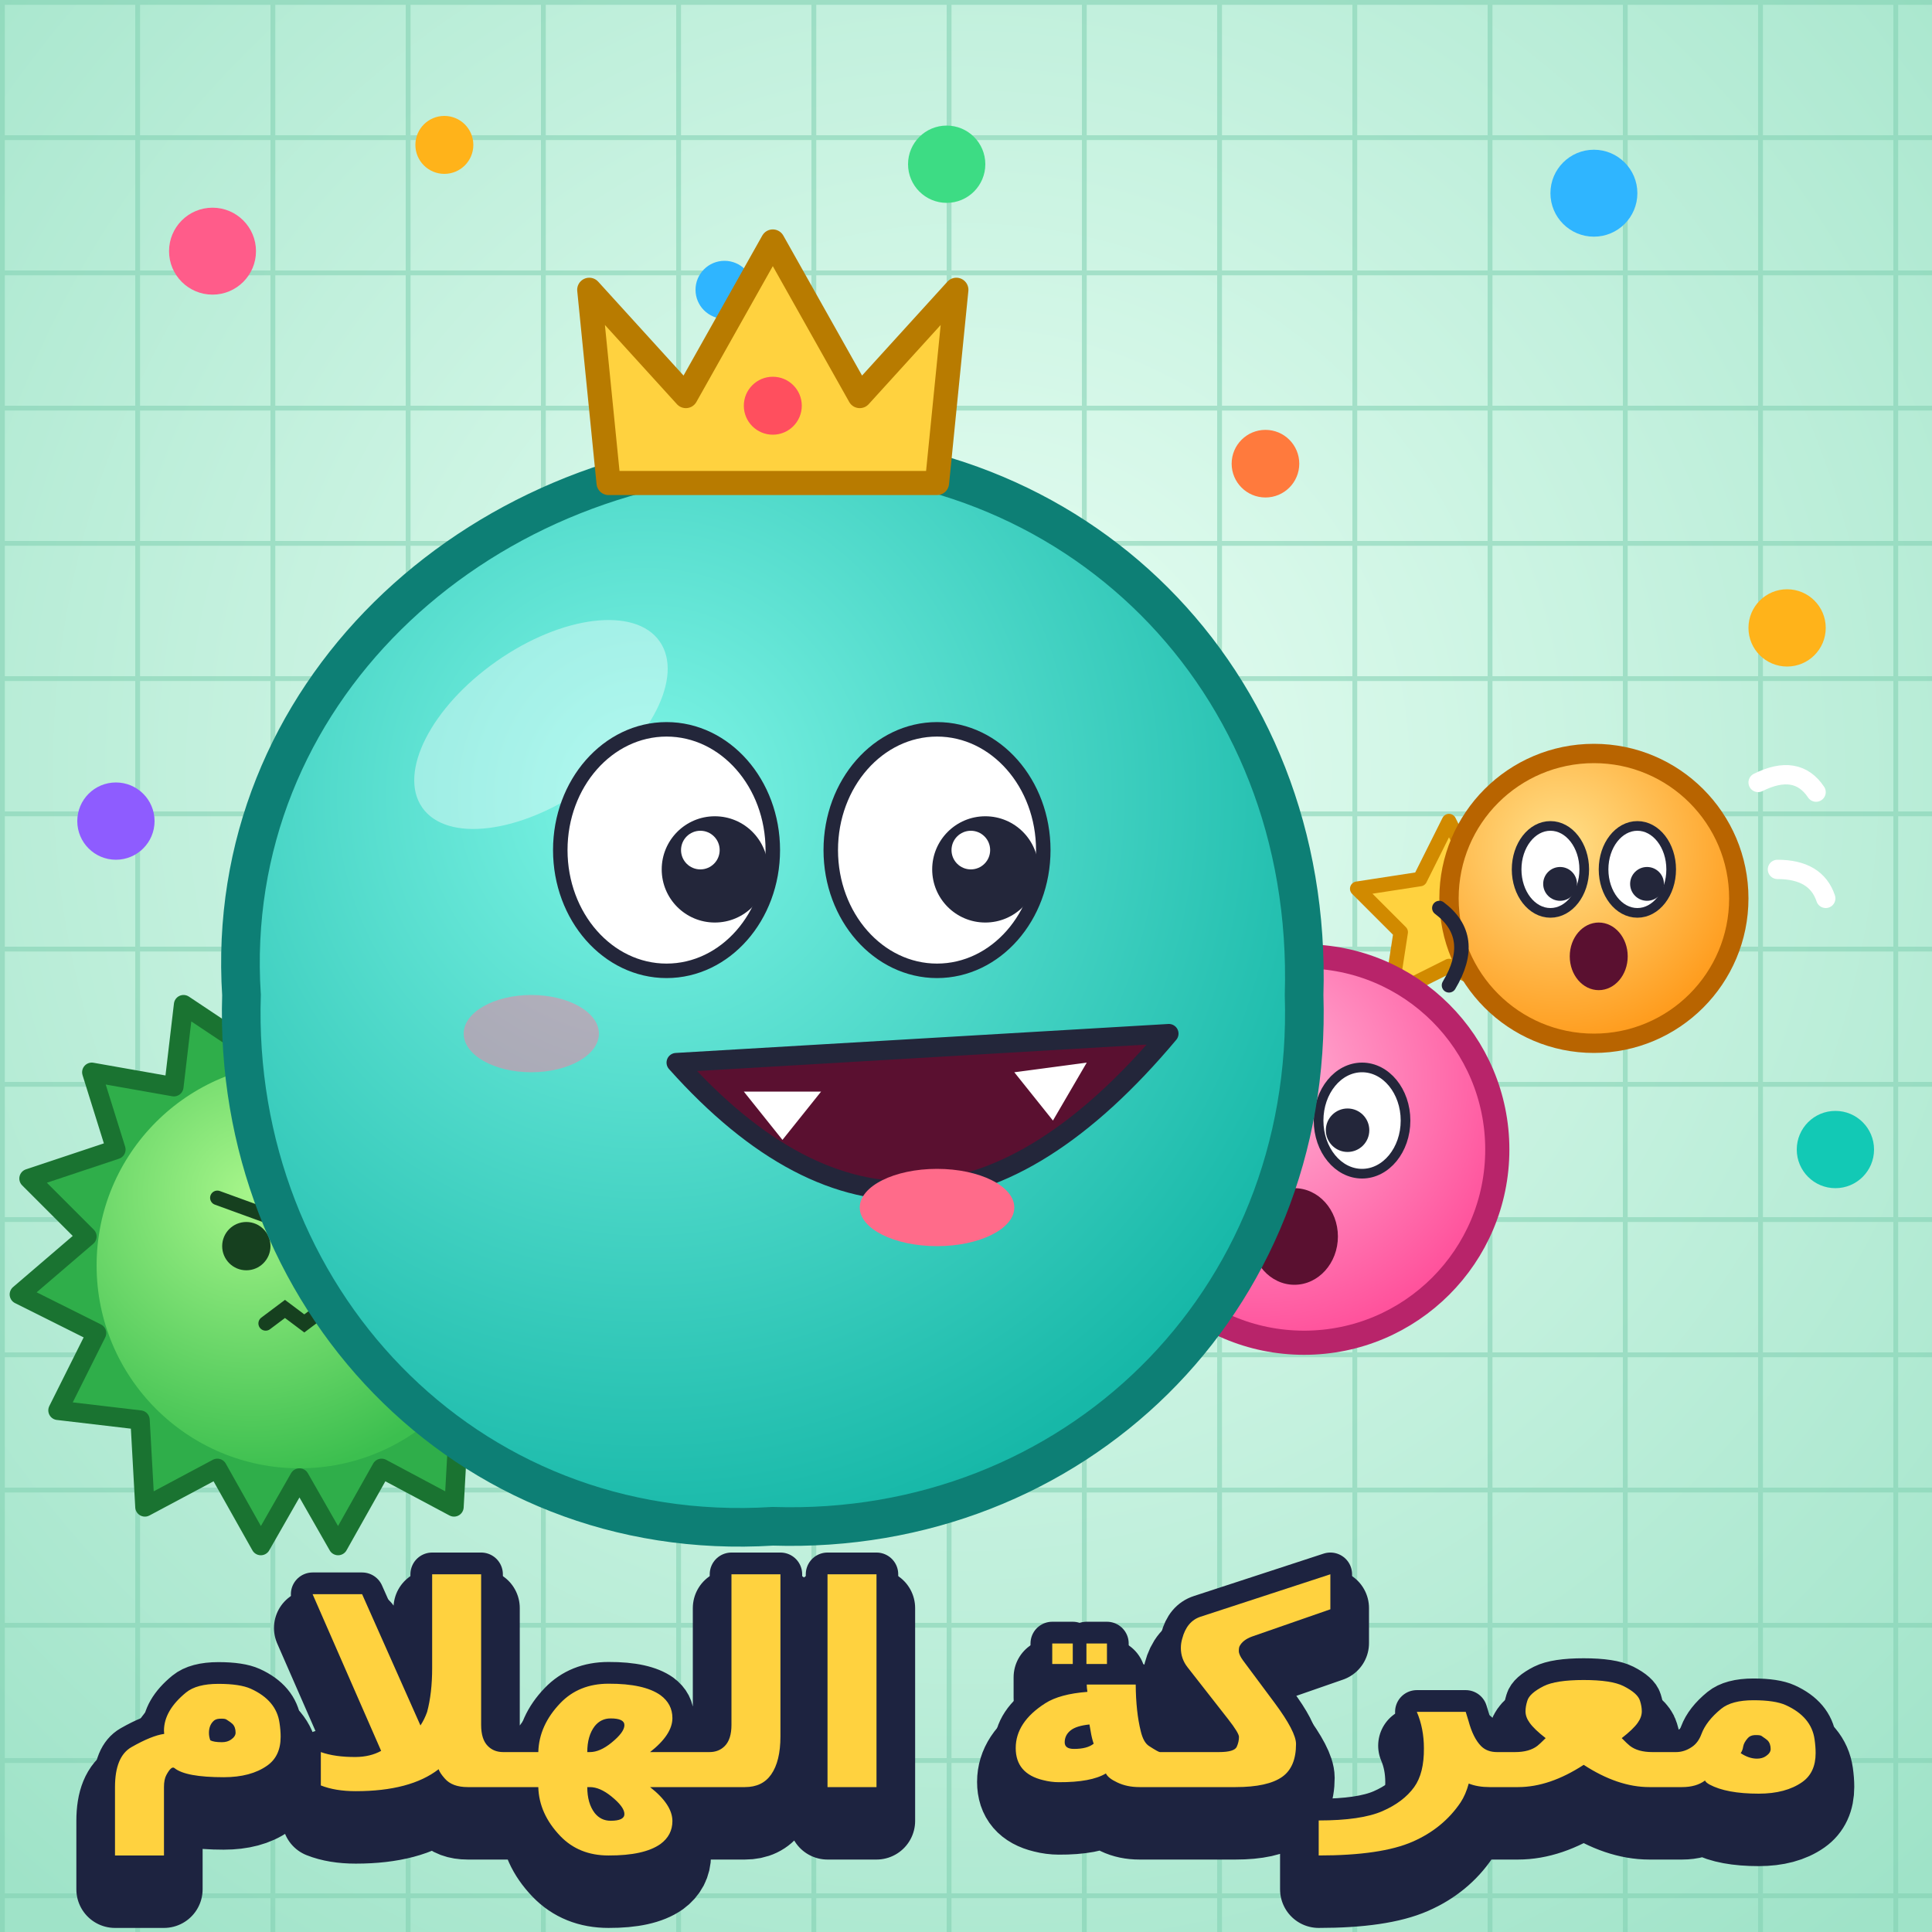
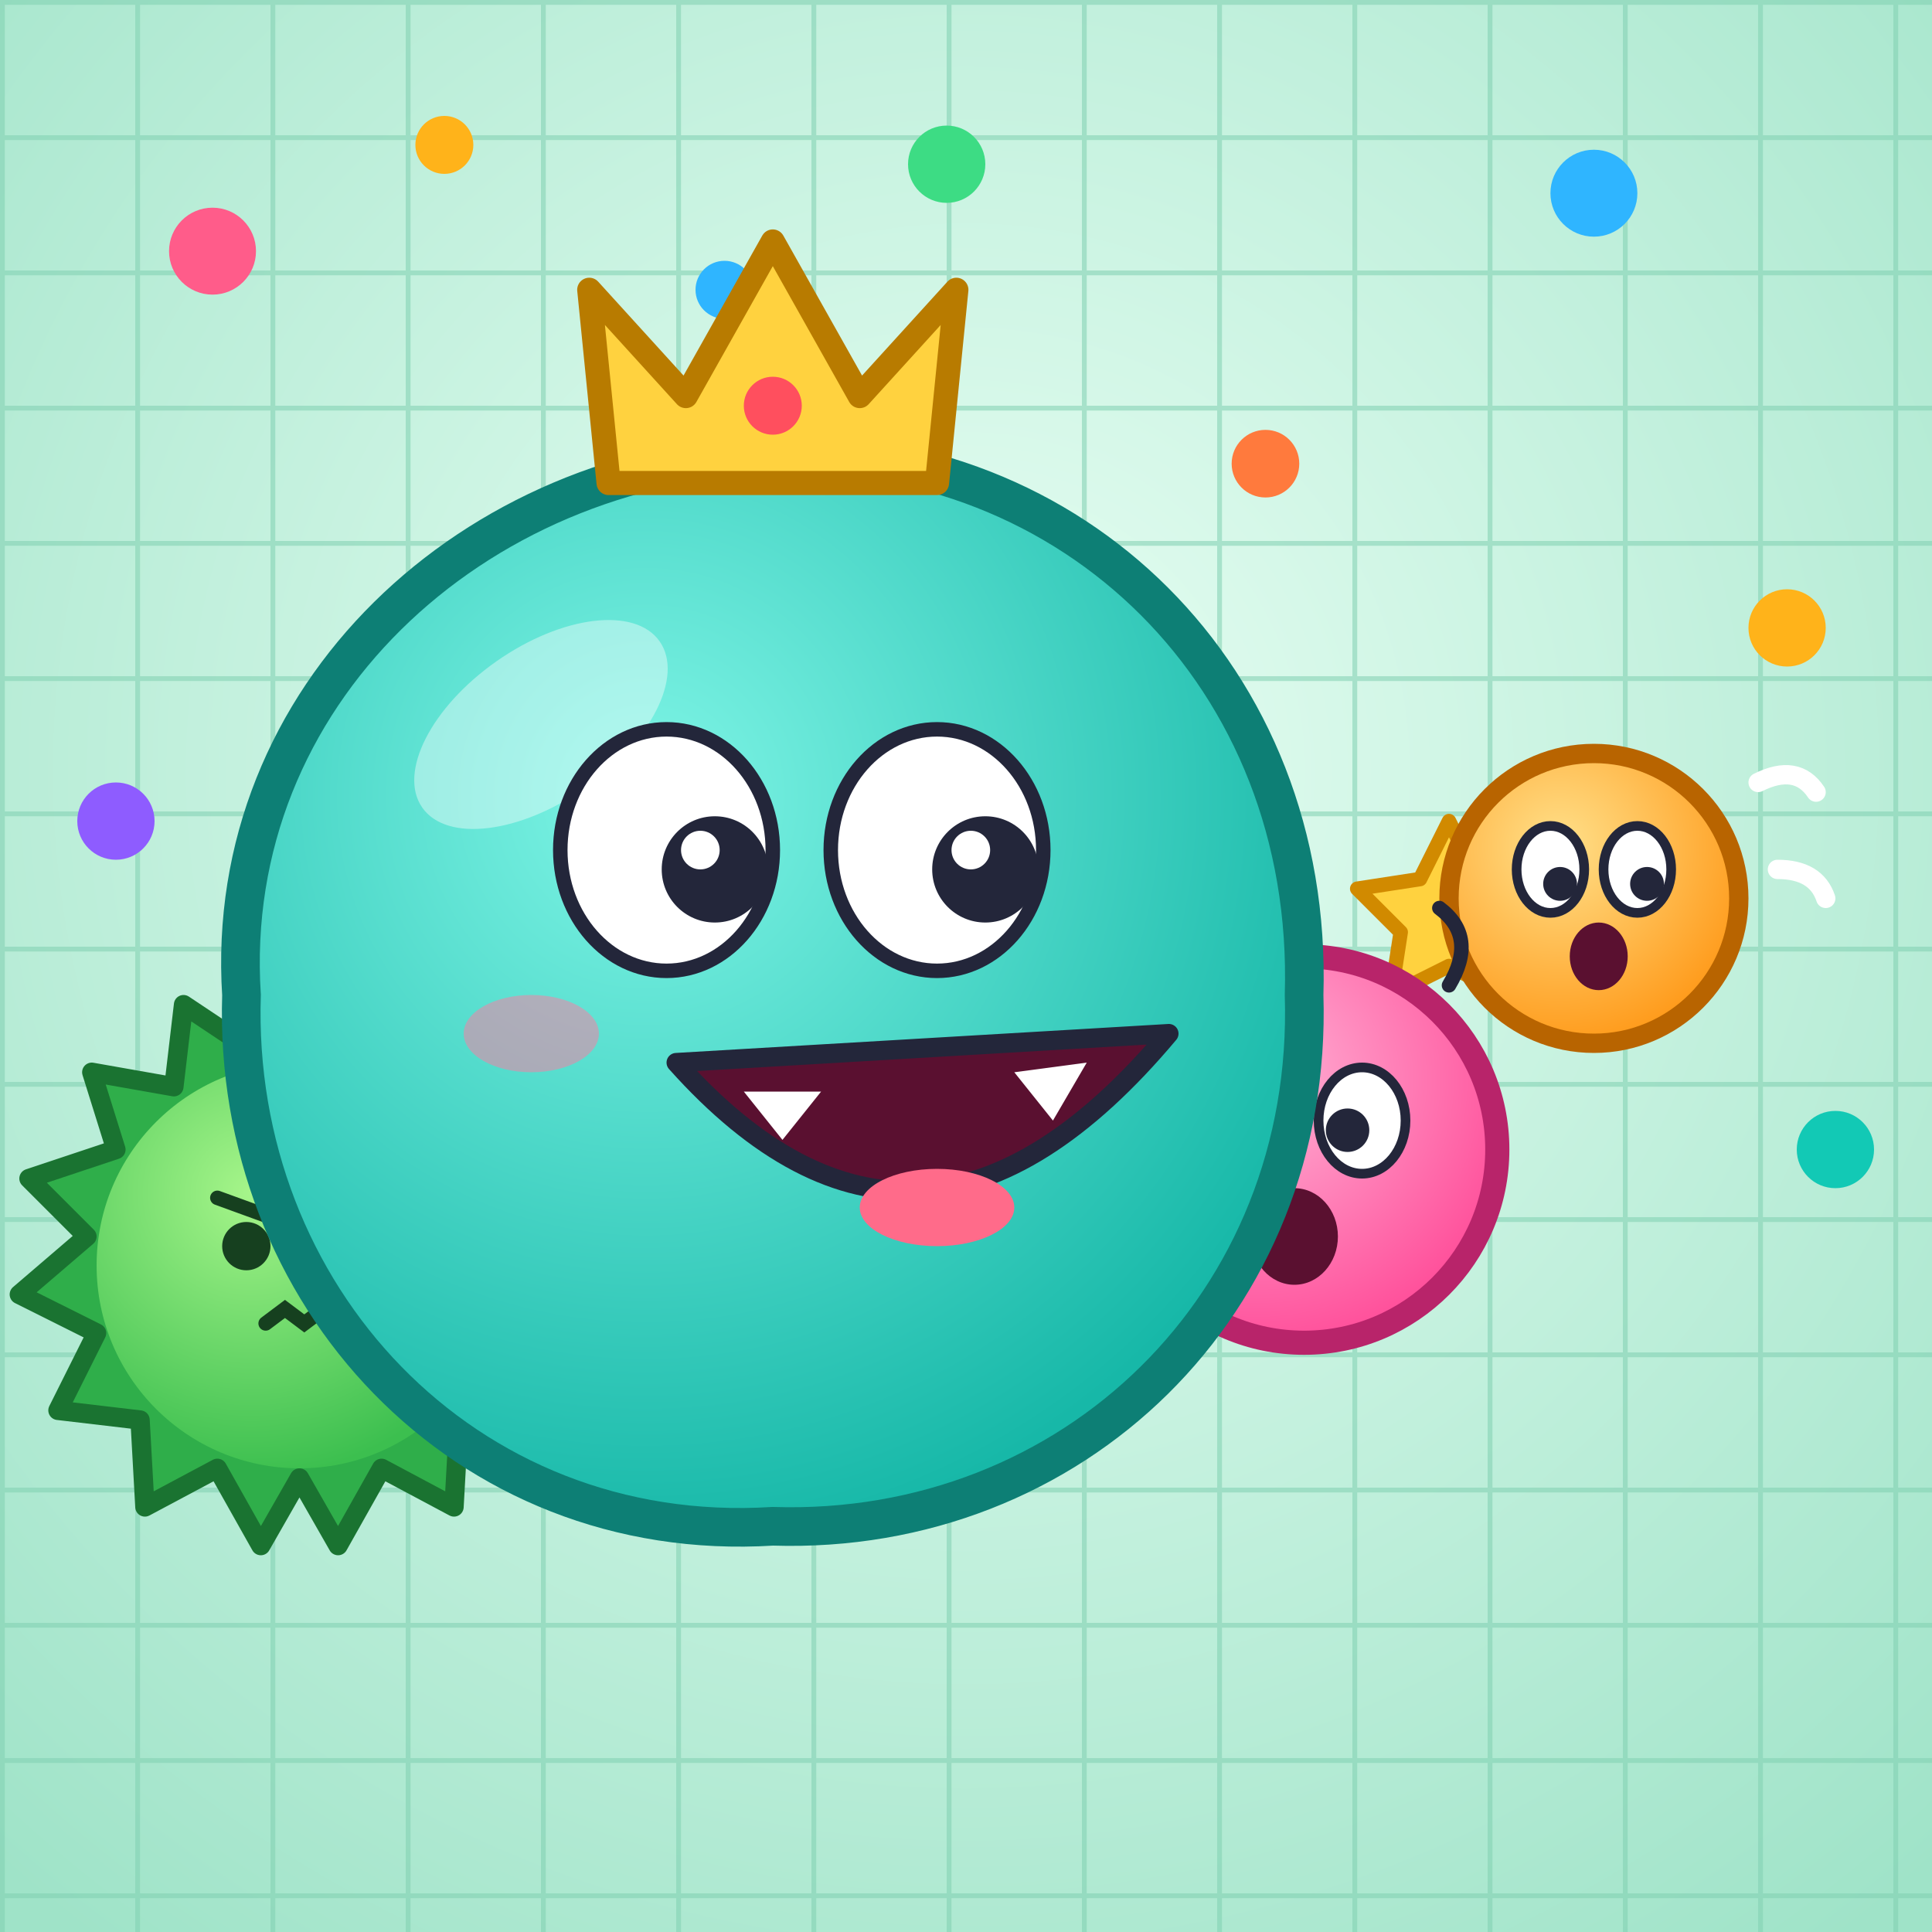
<svg xmlns="http://www.w3.org/2000/svg" viewBox="0 0 400 400" width="400" height="400">
  <defs>
    <radialGradient id="bg" cx="50%" cy="40%" r="75%">
      <stop offset="0" stop-color="#e9fff4" />
      <stop offset="1" stop-color="#9fe3c8" />
    </radialGradient>
    <pattern id="grid" width="28" height="28" patternUnits="userSpaceOnUse">
      <path d="M28 0H0V28" fill="none" stroke="#7fd0b0" stroke-width="2" opacity="0.55" />
    </pattern>
    <radialGradient id="big" cx="38%" cy="32%" r="70%">
      <stop offset="0" stop-color="#7ff5e6" />
      <stop offset="1" stop-color="#17b8a8" />
    </radialGradient>
    <radialGradient id="pink" cx="38%" cy="32%" r="70%">
      <stop offset="0" stop-color="#ffb3d6" />
      <stop offset="1" stop-color="#ff4f9a" />
    </radialGradient>
    <radialGradient id="org" cx="38%" cy="32%" r="70%">
      <stop offset="0" stop-color="#ffe08a" />
      <stop offset="1" stop-color="#ff9a1a" />
    </radialGradient>
    <radialGradient id="bush" cx="38%" cy="32%" r="70%">
      <stop offset="0" stop-color="#a6f58a" />
      <stop offset="1" stop-color="#3cbf4f" />
    </radialGradient>
  </defs>
  <rect width="400" height="400" rx="0" fill="url(#bg)" />
  <rect width="400" height="400" fill="url(#grid)" />
  <g>
    <circle cx="44" cy="52" r="9" fill="#ff5c8a" />
    <circle cx="330" cy="40" r="9" fill="#2fb5ff" />
    <circle cx="370" cy="130" r="8" fill="#ffb31a" />
    <circle cx="24" cy="170" r="8" fill="#8e5cff" />
    <circle cx="196" cy="34" r="8" fill="#3ddc84" />
    <circle cx="120" cy="110" r="7" fill="#f368e0" />
    <circle cx="262" cy="96" r="7" fill="#ff7a3d" />
    <circle cx="380" cy="238" r="8" fill="#12c9b5" />
    <circle cx="150" cy="60" r="6" fill="#2fb5ff" />
    <circle cx="92" cy="30" r="6" fill="#ffb31a" />
    <path d="M300 170 l6 12 13 2 -9 9 2 13 -12 -6 -12 6 2 -13 -9 -9 13 -2z" fill="#ffd23f" stroke="#d18a00" stroke-width="3" stroke-linejoin="round" />
  </g>
  <g transform="translate(62 262)">
    <path d="M0-58 L9-44 24-54 26-37 43-40 38-24 56-18 44-6 58 6 42 14 50 30 33 32 32 50 17 42 8 58 0 44 -8 58 -17 42 -32 50 -33 32 -50 30 -42 14 -58 6 -44 -6 -56 -18 -38 -24 -43 -40 -26 -37 -24 -54 -9 -44Z" fill="#2fae4a" stroke="#1a7331" stroke-width="4" stroke-linejoin="round" />
    <circle r="42" fill="url(#bush)" />
    <circle cx="-11" cy="-4" r="5" fill="#16401f" />
    <circle cx="11" cy="-4" r="5" fill="#16401f" />
    <path d="M-17-14 L-6-10 M17-14 L6-10 M-7 12 L-3 9 1 12 5 9 8 12" stroke="#16401f" stroke-width="3" fill="none" stroke-linecap="round" />
  </g>
  <g transform="translate(330 186)">
    <circle r="30" fill="url(#org)" stroke="#b86400" stroke-width="4" />
    <ellipse cx="-9" cy="-6" rx="7" ry="9" fill="#fff" stroke="#23263a" stroke-width="2" />
    <ellipse cx="9" cy="-6" rx="7" ry="9" fill="#fff" stroke="#23263a" stroke-width="2" />
    <circle cx="-7" cy="-3" r="3.5" fill="#23263a" />
    <circle cx="11" cy="-3" r="3.5" fill="#23263a" />
    <ellipse cx="1" cy="12" rx="6" ry="7" fill="#5a1030" />
    <path d="M34-24 q8-4 12 2 M38-6 q8 0 10 6" stroke="#fff" stroke-width="4" fill="none" stroke-linecap="round" />
  </g>
  <g transform="translate(270 238)">
    <circle r="40" fill="url(#pink)" stroke="#b8246a" stroke-width="5" />
    <ellipse cx="-24" cy="-22" rx="10" ry="6" fill="#fff" opacity="0.45" transform="rotate(-35 -24 -22)" />
    <ellipse cx="-12" cy="-6" rx="9" ry="11" fill="#fff" stroke="#23263a" stroke-width="2" />
    <ellipse cx="12" cy="-6" rx="9" ry="11" fill="#fff" stroke="#23263a" stroke-width="2" />
    <circle cx="-15" cy="-4" r="4.5" fill="#23263a" />
    <circle cx="9" cy="-4" r="4.5" fill="#23263a" />
    <ellipse cx="-2" cy="18" rx="9" ry="10" fill="#5a1030" />
    <path d="M-30-34 q-6-10 2-16 M30-34 q6-10 -2-16" stroke="#23263a" stroke-width="3" fill="none" stroke-linecap="round" />
  </g>
  <g transform="translate(160 206)">
    <path d="M0-112 C62-114 112-66 110 0 C112 64 62 112 0 110 C-64 114 -112 62 -110 0 C-114 -62 -62 -110 0-112Z" fill="url(#big)" stroke="#0d7f75" stroke-width="8" />
    <ellipse cx="-48" cy="-56" rx="30" ry="16" fill="#fff" opacity="0.4" transform="rotate(-35 -48 -56)" />
    <ellipse cx="-22" cy="-30" rx="22" ry="25" fill="#fff" stroke="#23263a" stroke-width="3" />
    <ellipse cx="34" cy="-30" rx="22" ry="25" fill="#fff" stroke="#23263a" stroke-width="3" />
    <circle cx="-12" cy="-26" r="11" fill="#23263a" />
    <circle cx="44" cy="-26" r="11" fill="#23263a" />
    <circle cx="-15" cy="-30" r="4" fill="#fff" />
    <circle cx="41" cy="-30" r="4" fill="#fff" />
    <path d="M-20 14 Q30 70 82 8 Z" fill="#5a1030" stroke="#23263a" stroke-width="4" stroke-linejoin="round" />
    <path d="M-6 20 l8 10 8 -10 Z M50 16 l8 10 7 -12 Z" fill="#fff" />
    <ellipse cx="34" cy="44" rx="16" ry="8" fill="#ff6b8a" />
    <ellipse cx="-50" cy="8" rx="14" ry="8" fill="#ff7aa2" opacity="0.5" />
    <path d="M-34-106 L-38-146 -18-124 0-156 18-124 38-146 34-106Z" fill="#ffd23f" stroke="#b87b00" stroke-width="5" stroke-linejoin="round" />
    <circle cx="0" cy="-122" r="6" fill="#ff4f5e" />
  </g>
-   <g font-family="'Segoe UI', Tahoma, Arial, sans-serif" font-weight="bold" text-anchor="middle" direction="rtl">
-     <text x="200" y="377" font-size="58" fill="#1d2340" stroke="#1d2340" stroke-width="16" stroke-linejoin="round">معركة الهلام</text>
-     <text x="200" y="370" font-size="58" fill="#ffd23f" stroke="#1d2340" stroke-width="9" stroke-linejoin="round" paint-order="stroke">معركة الهلام</text>
-   </g>
</svg>
